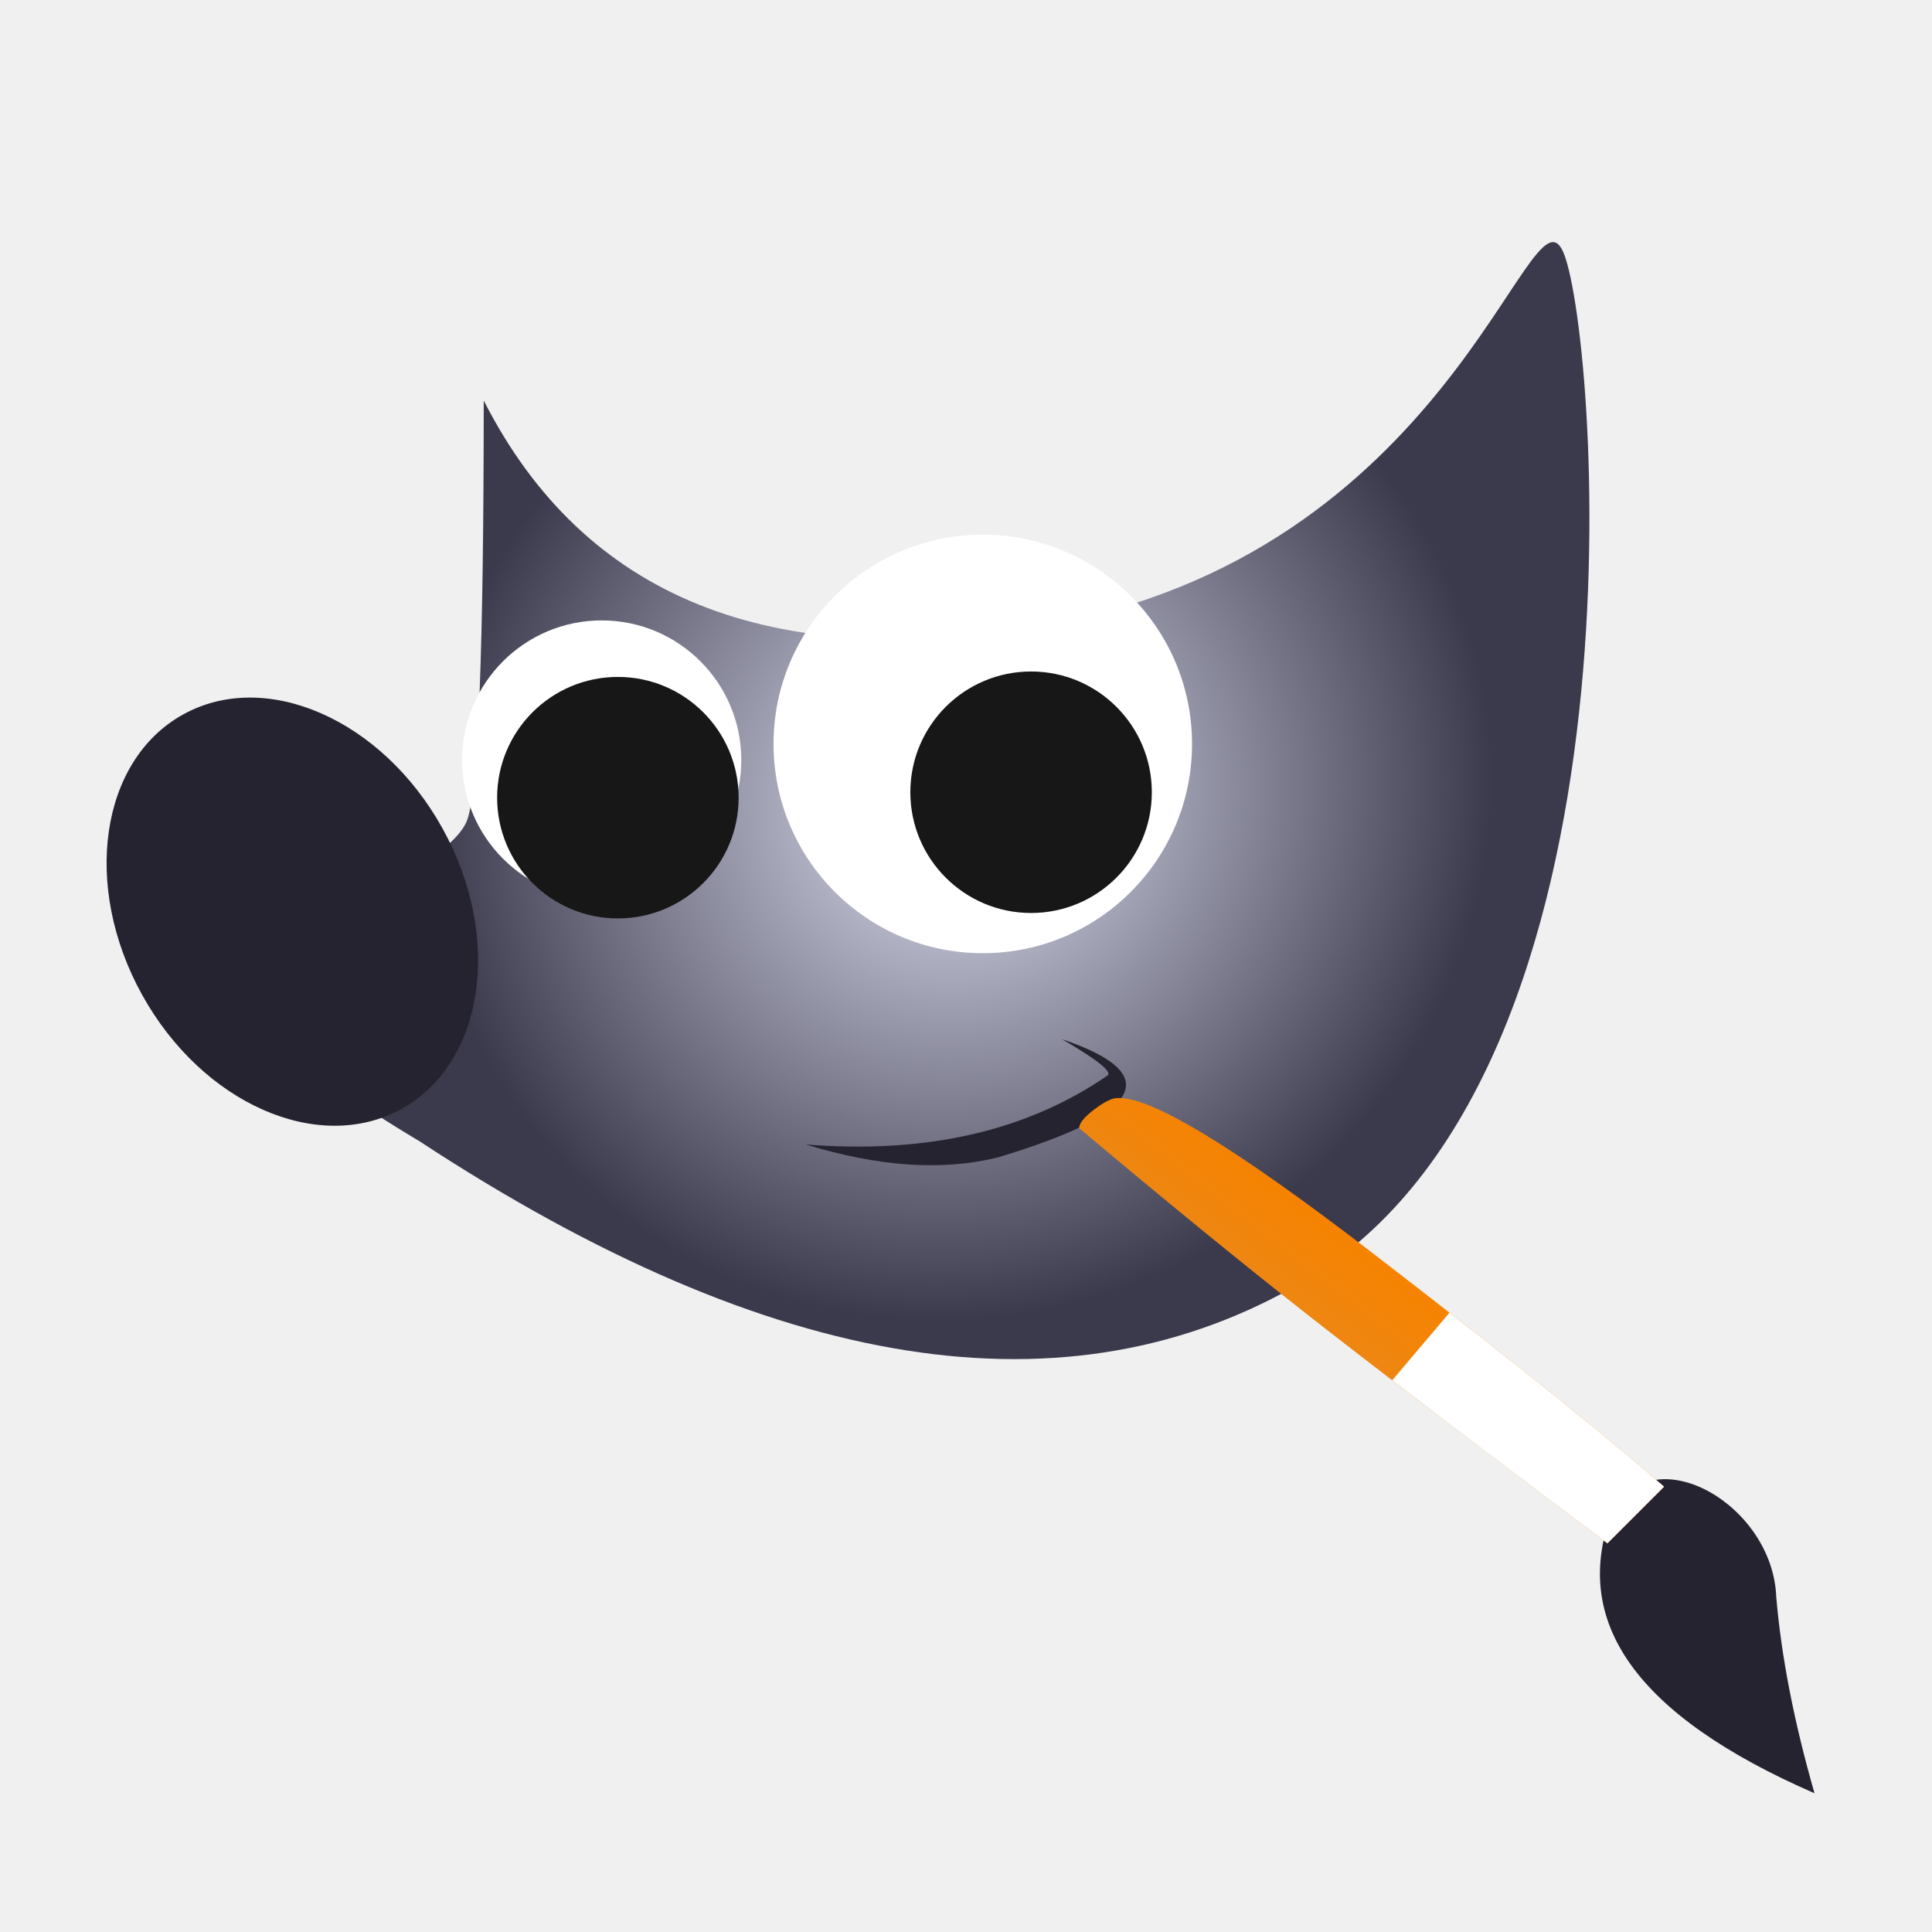
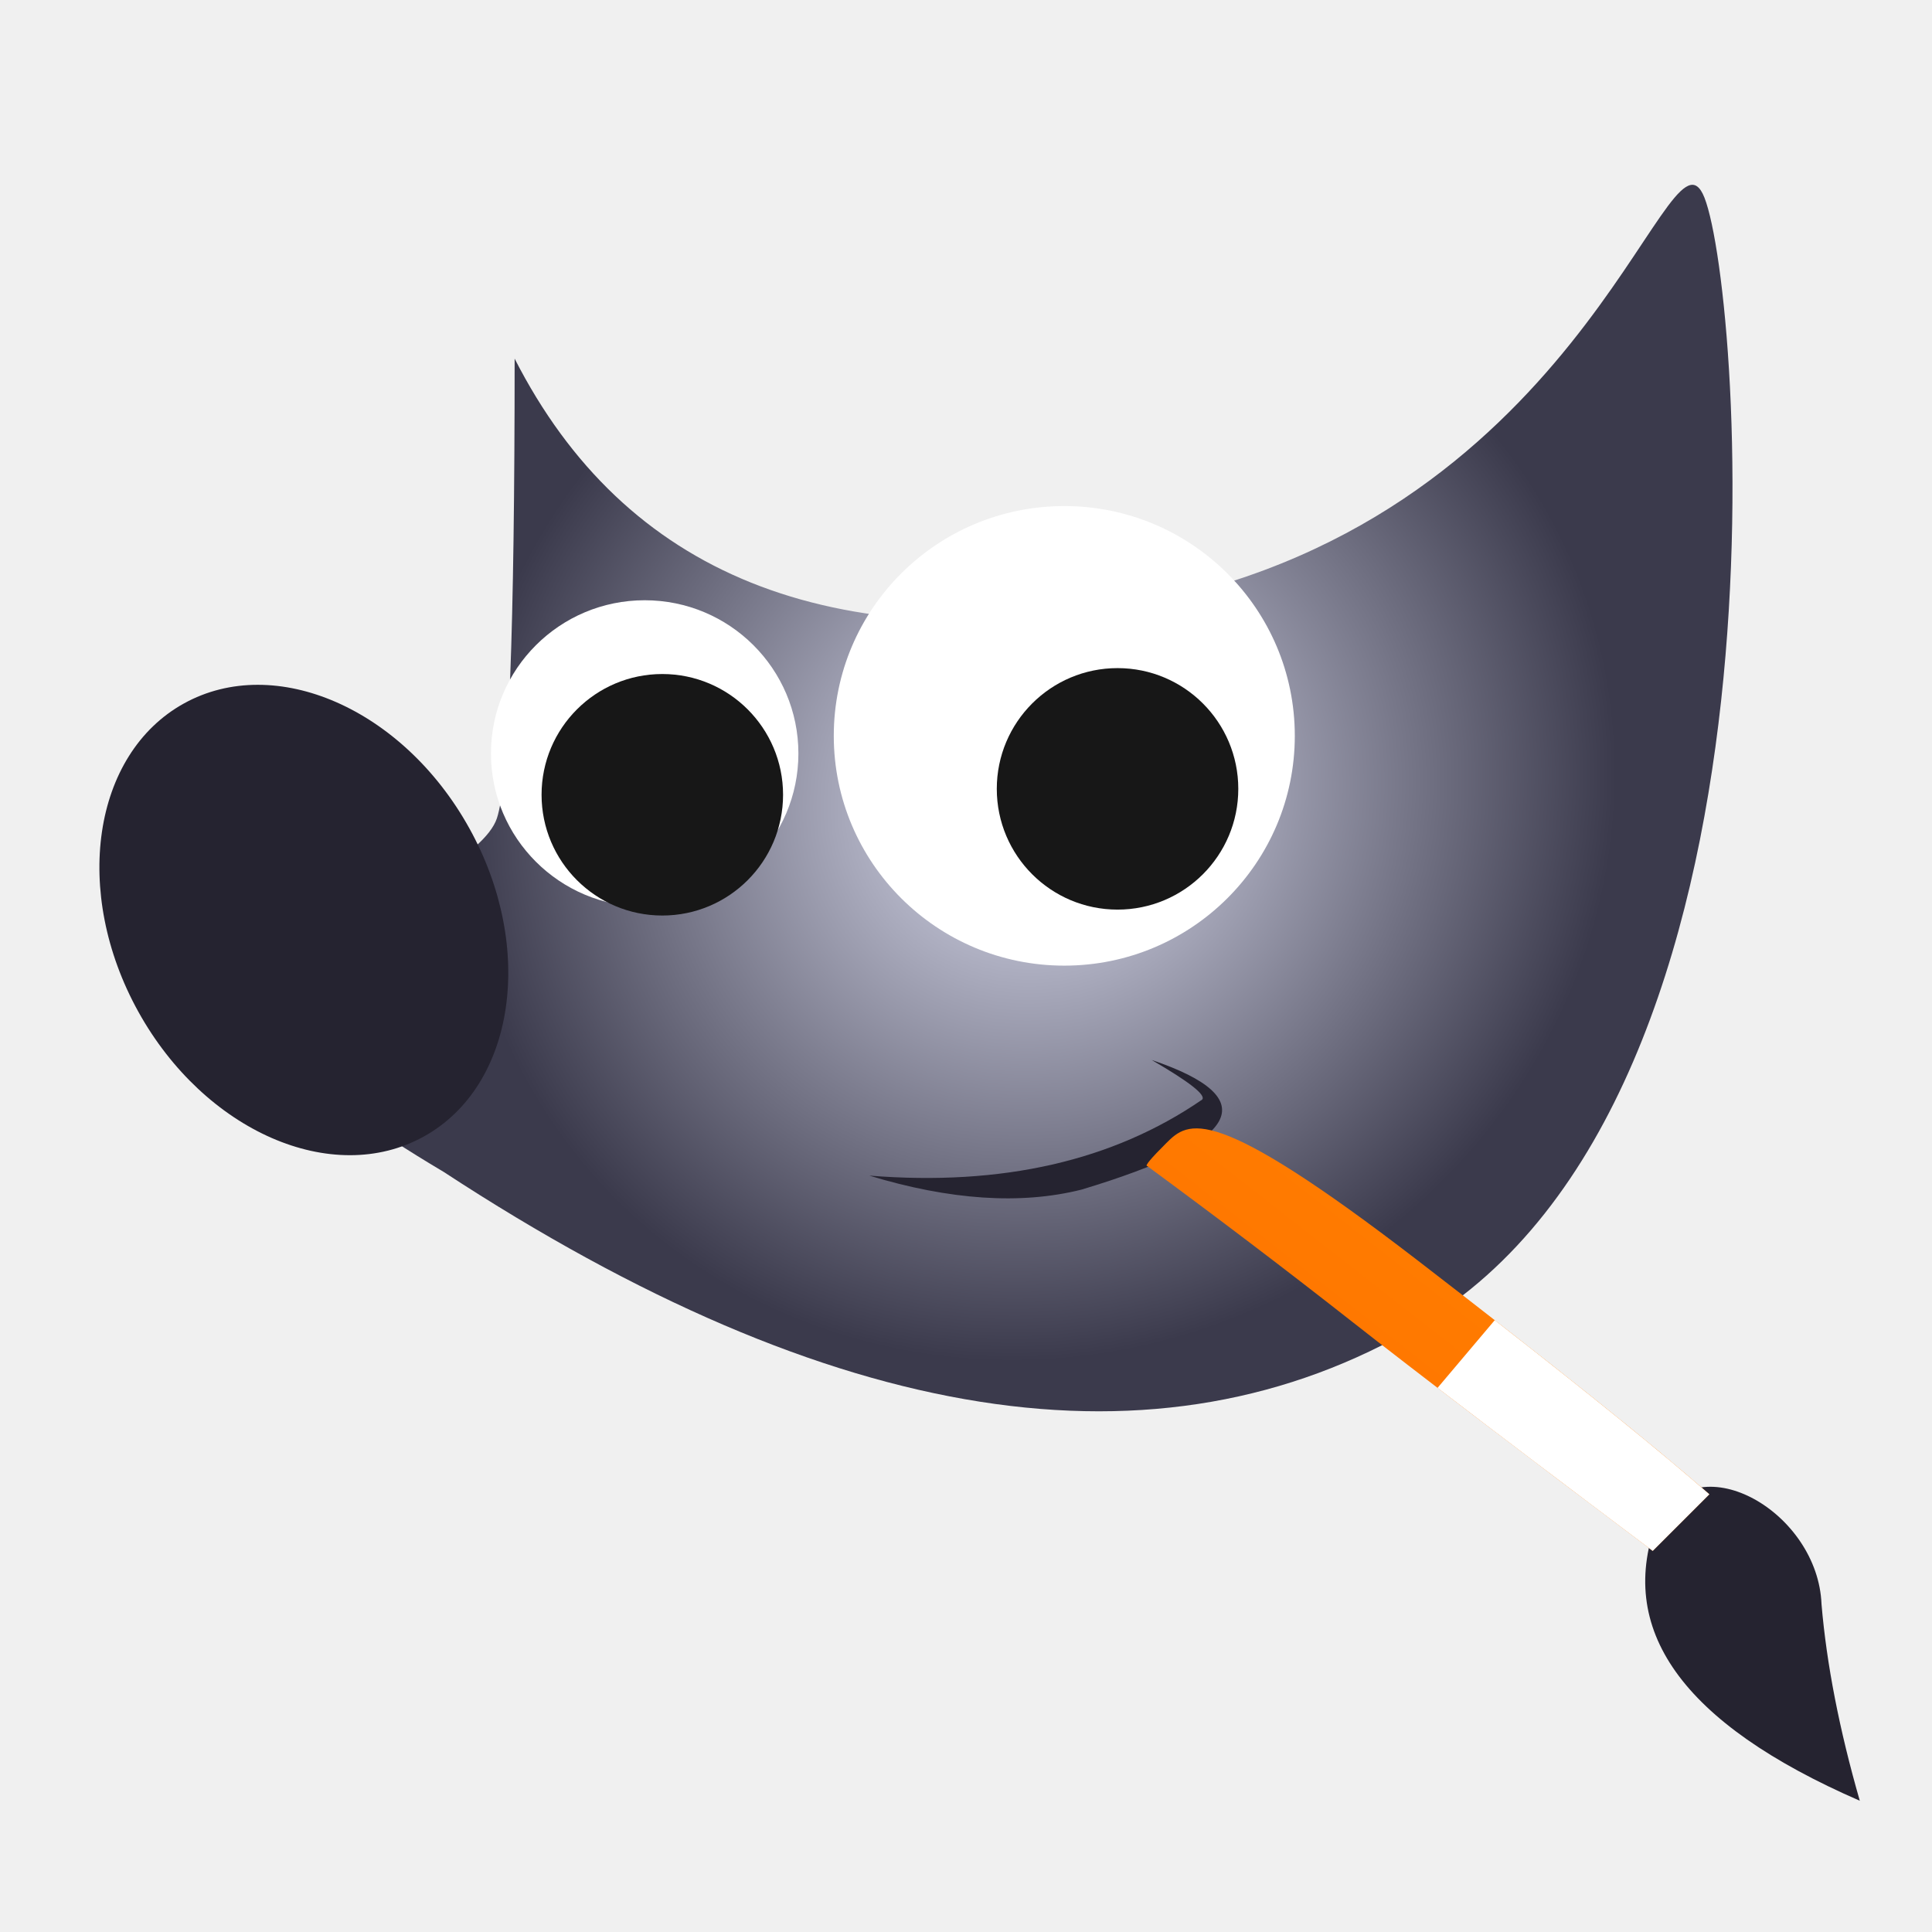
<svg xmlns="http://www.w3.org/2000/svg" xmlns:xlink="http://www.w3.org/1999/xlink" width="16px" height="16px" viewBox="0 0 16 16" version="1.1">
  <defs>
-     <radialGradient cx="53.455%" cy="50%" fx="53.455%" fy="50%" r="48.405%" gradientTransform="translate(0.534551,0.5),scale(0.825045,1),rotate(146.8965),scale(1,0.942163),translate(-0.534551,-0.5)" id="radialGradient-1">
+     <radialGradient cx="53.455%" cy="50%" fx="53.455%" fy="50%" r="48.405%" gradientTransform="translate(0.534551,0.5),scale(0.822491,1),rotate(146.9778),scale(1,0.942163),translate(-0.534551,-0.5)" id="radialGradient-1">
      <stop stop-color="#DEE0F2" offset="0%" />
      <stop stop-color="#3B3A4C" offset="100%" />
    </radialGradient>
-     <path d="M14.777,13.101 C13.303,12.459 12.746,11.678 13.106,10.757 C13.456,10.148 14.431,10.716 14.46,11.473 C14.502,11.97 14.608,12.512 14.777,13.101 Z" id="path-2" />
+     <path d="M15.277,13.663 C13.803,13.022 13.246,12.24 13.606,11.32 C13.956,10.711 14.931,11.278 14.96,12.035 C15.002,12.532 15.108,13.075 15.277,13.663 Z" id="path-2" />
    <linearGradient x1="100%" y1="31.082%" x2="0%" y2="31.082%" id="linearGradient-4">
-       <stop stop-color="#F68300" offset="0%" />
-       <stop stop-color="#EE8612" offset="100%" />
+       <stop stop-color="#FF7B00" offset="0%" />
+       <stop stop-color="#FF7800" offset="100%" />
    </linearGradient>
  </defs>
  <g id="Page-1" stroke="none" stroke-width="1" fill="none" fill-rule="evenodd">
    <g id="gimp">
-       <g id="shape" transform="translate(0.25, 1.75)">
-         <path d="M3.756,1.567 C4.585,3.196 6.126,3.819 8.378,3.433 C11.756,2.856 12.409,-0.235 12.689,0.322 C12.969,0.879 13.489,7.122 10.556,8.856 C8.6,10.011 6.156,9.626 3.222,7.7 C2.126,7.048 1.622,6.53 1.711,6.144 C2.896,5.67 3.533,5.3 3.622,5.033 C3.711,4.767 3.756,3.611 3.756,1.567 Z" id="Path-25" fill="url(#radialGradient-1)" />
-         <path d="M6.422,7.728 C7.421,7.808 8.256,7.617 8.925,7.155 C8.957,7.121 8.83,7.022 8.545,6.856 C9.397,7.145 9.222,7.471 8.018,7.834 C7.562,7.949 7.03,7.914 6.422,7.728 Z" id="Path-35" fill="#252330" />
-         <ellipse id="Oval-6" fill="#252330" transform="translate(2.171104, 5.799908) rotate(-29) translate(-2.171104, -5.799908) " cx="2.171" cy="5.8" rx="1.422" ry="1.867" />
-         <circle id="Oval-5" fill="#FFFFFF" cx="7.889" cy="4.411" r="1.733" />
-         <circle id="Oval-7" fill="#171717" cx="8.289" cy="4.811" r="1" />
-         <circle id="Oval-5-Copy" fill="#FFFFFF" cx="4.733" cy="4.544" r="1.156" />
-         <circle id="Oval-7-Copy" fill="#171717" cx="4.867" cy="4.856" r="1" />
+       <g id="shape" transform="translate(0.125, 1.25)">
+         <g id="狗头">
+           <path d="M4.137,1.72 C5.05,3.51 6.747,4.193 9.228,3.77 C12.948,3.136 13.668,-0.258 13.976,0.354 C14.285,0.965 14.857,7.82 11.626,9.724 C9.472,10.993 6.78,10.57 3.549,8.455 C2.342,7.739 1.787,7.17 1.885,6.747 C3.19,6.226 3.892,5.82 3.99,5.527 C4.088,5.234 4.137,3.965 4.137,1.72 Z" id="Path-25" fill="url(#radialGradient-1)" />
+           <path d="M7.074,8.486 C8.174,8.574 9.093,8.364 9.83,7.857 C9.866,7.82 9.726,7.71 9.412,7.528 C10.351,7.845 10.157,8.203 8.831,8.602 C8.329,8.728 7.743,8.689 7.074,8.486 Z" id="Path-35" fill="#252330" />
+           <ellipse id="Oval-6" fill="#252330" transform="translate(2.391361, 6.368527) rotate(-29) translate(-2.391361, -6.368527) " cx="2.391" cy="6.369" rx="1.567" ry="2.05" />
+           <ellipse id="Oval-5" fill="#FFFFFF" cx="8.689" cy="4.844" rx="1.909" ry="1.903" />
+           <ellipse id="Oval-7" fill="#171717" cx="9.13" cy="5.283" rx="1" ry="1" />
+           <ellipse id="Oval-5-Copy" fill="#FFFFFF" cx="5.214" cy="4.99" rx="1.273" ry="1.269" />
+           <ellipse id="Oval-7-Copy" fill="#171717" cx="5.36" cy="5.332" rx="1" ry="1" />
+         </g>
        <mask id="mask-3" fill="white">
          <use xlink:href="#path-2" />
        </mask>
        <use id="Mask" fill="#252330" xlink:href="#path-2" />
-         <path d="M10.783,6.263 C10.815,6.238 10.882,6.239 10.983,6.266 C11.083,6.293 11.146,6.323 11.172,6.356 C11.356,6.557 11.453,7.376 11.464,8.81 C11.474,10.245 11.462,11.278 11.425,11.908 L10.767,11.827 C10.741,10.426 10.728,9.378 10.73,8.684 C10.732,7.99 10.75,7.183 10.783,6.263 Z" id="Rectangle" fill="url(#linearGradient-4)" transform="translate(11.09883, 9.076448) rotate(-52) translate(-11.09883, -9.076448) " />
-         <path d="M11.754,9.121 C12.559,9.748 13.151,10.229 13.531,10.562 L13.062,11.031 C12.353,10.499 11.759,10.049 11.28,9.681 C11.449,9.481 11.607,9.294 11.754,9.121 Z" id="Combined-Shape" fill="#FFFFFF" />
+         <path d="M11.329,7.08 C11.316,7.064 11.397,7.066 11.573,7.088 C11.836,7.12 12.076,7.173 12.092,9.325 C12.102,10.76 12.09,11.793 12.053,12.423 L11.395,12.342 C11.369,10.941 11.356,9.893 11.358,9.199 C11.36,8.505 11.35,7.798 11.329,7.08 Z" id="Rectangle" fill="url(#linearGradient-4)" transform="translate(11.71149, 9.746264) rotate(-52) translate(-11.71149, -9.746264) " />
+         <path d="M12.254,9.683 C13.059,10.311 13.651,10.791 14.031,11.125 L13.562,11.594 C12.853,11.061 12.259,10.611 11.78,10.244 C11.949,10.044 12.107,9.857 12.254,9.683 Z" id="Combined-Shape" fill="#FFFFFF" />
      </g>
    </g>
  </g>
</svg>
